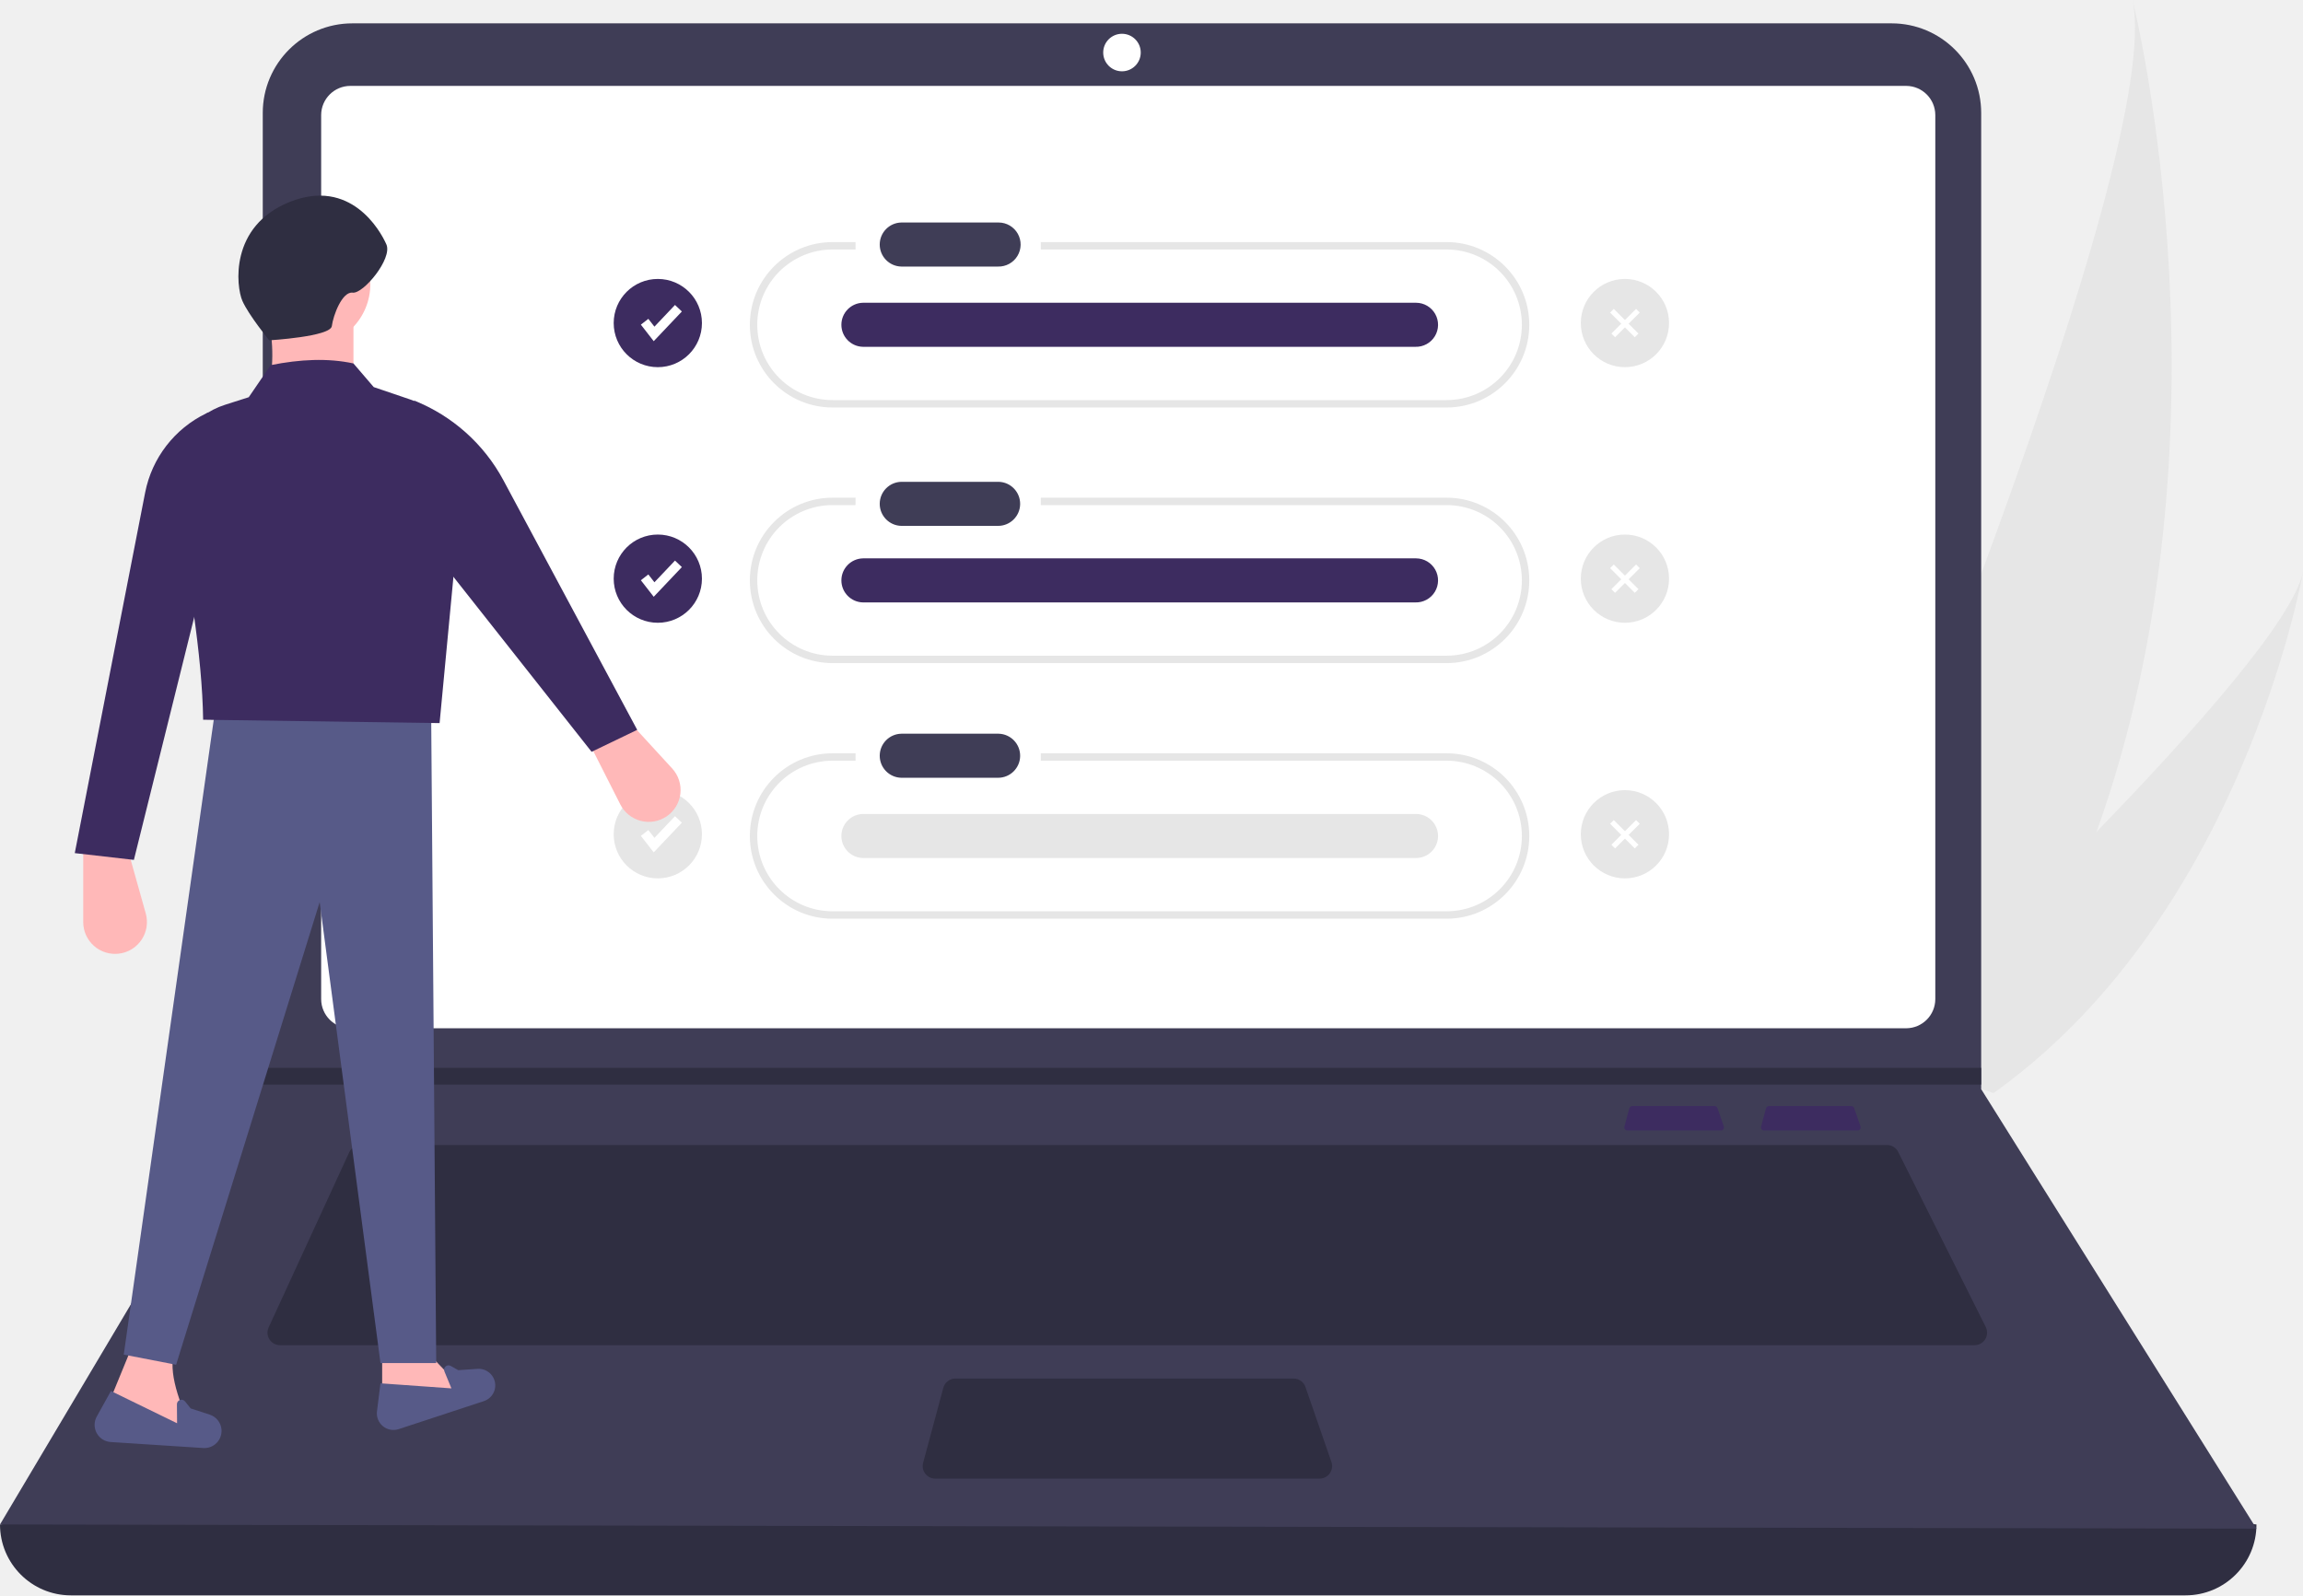
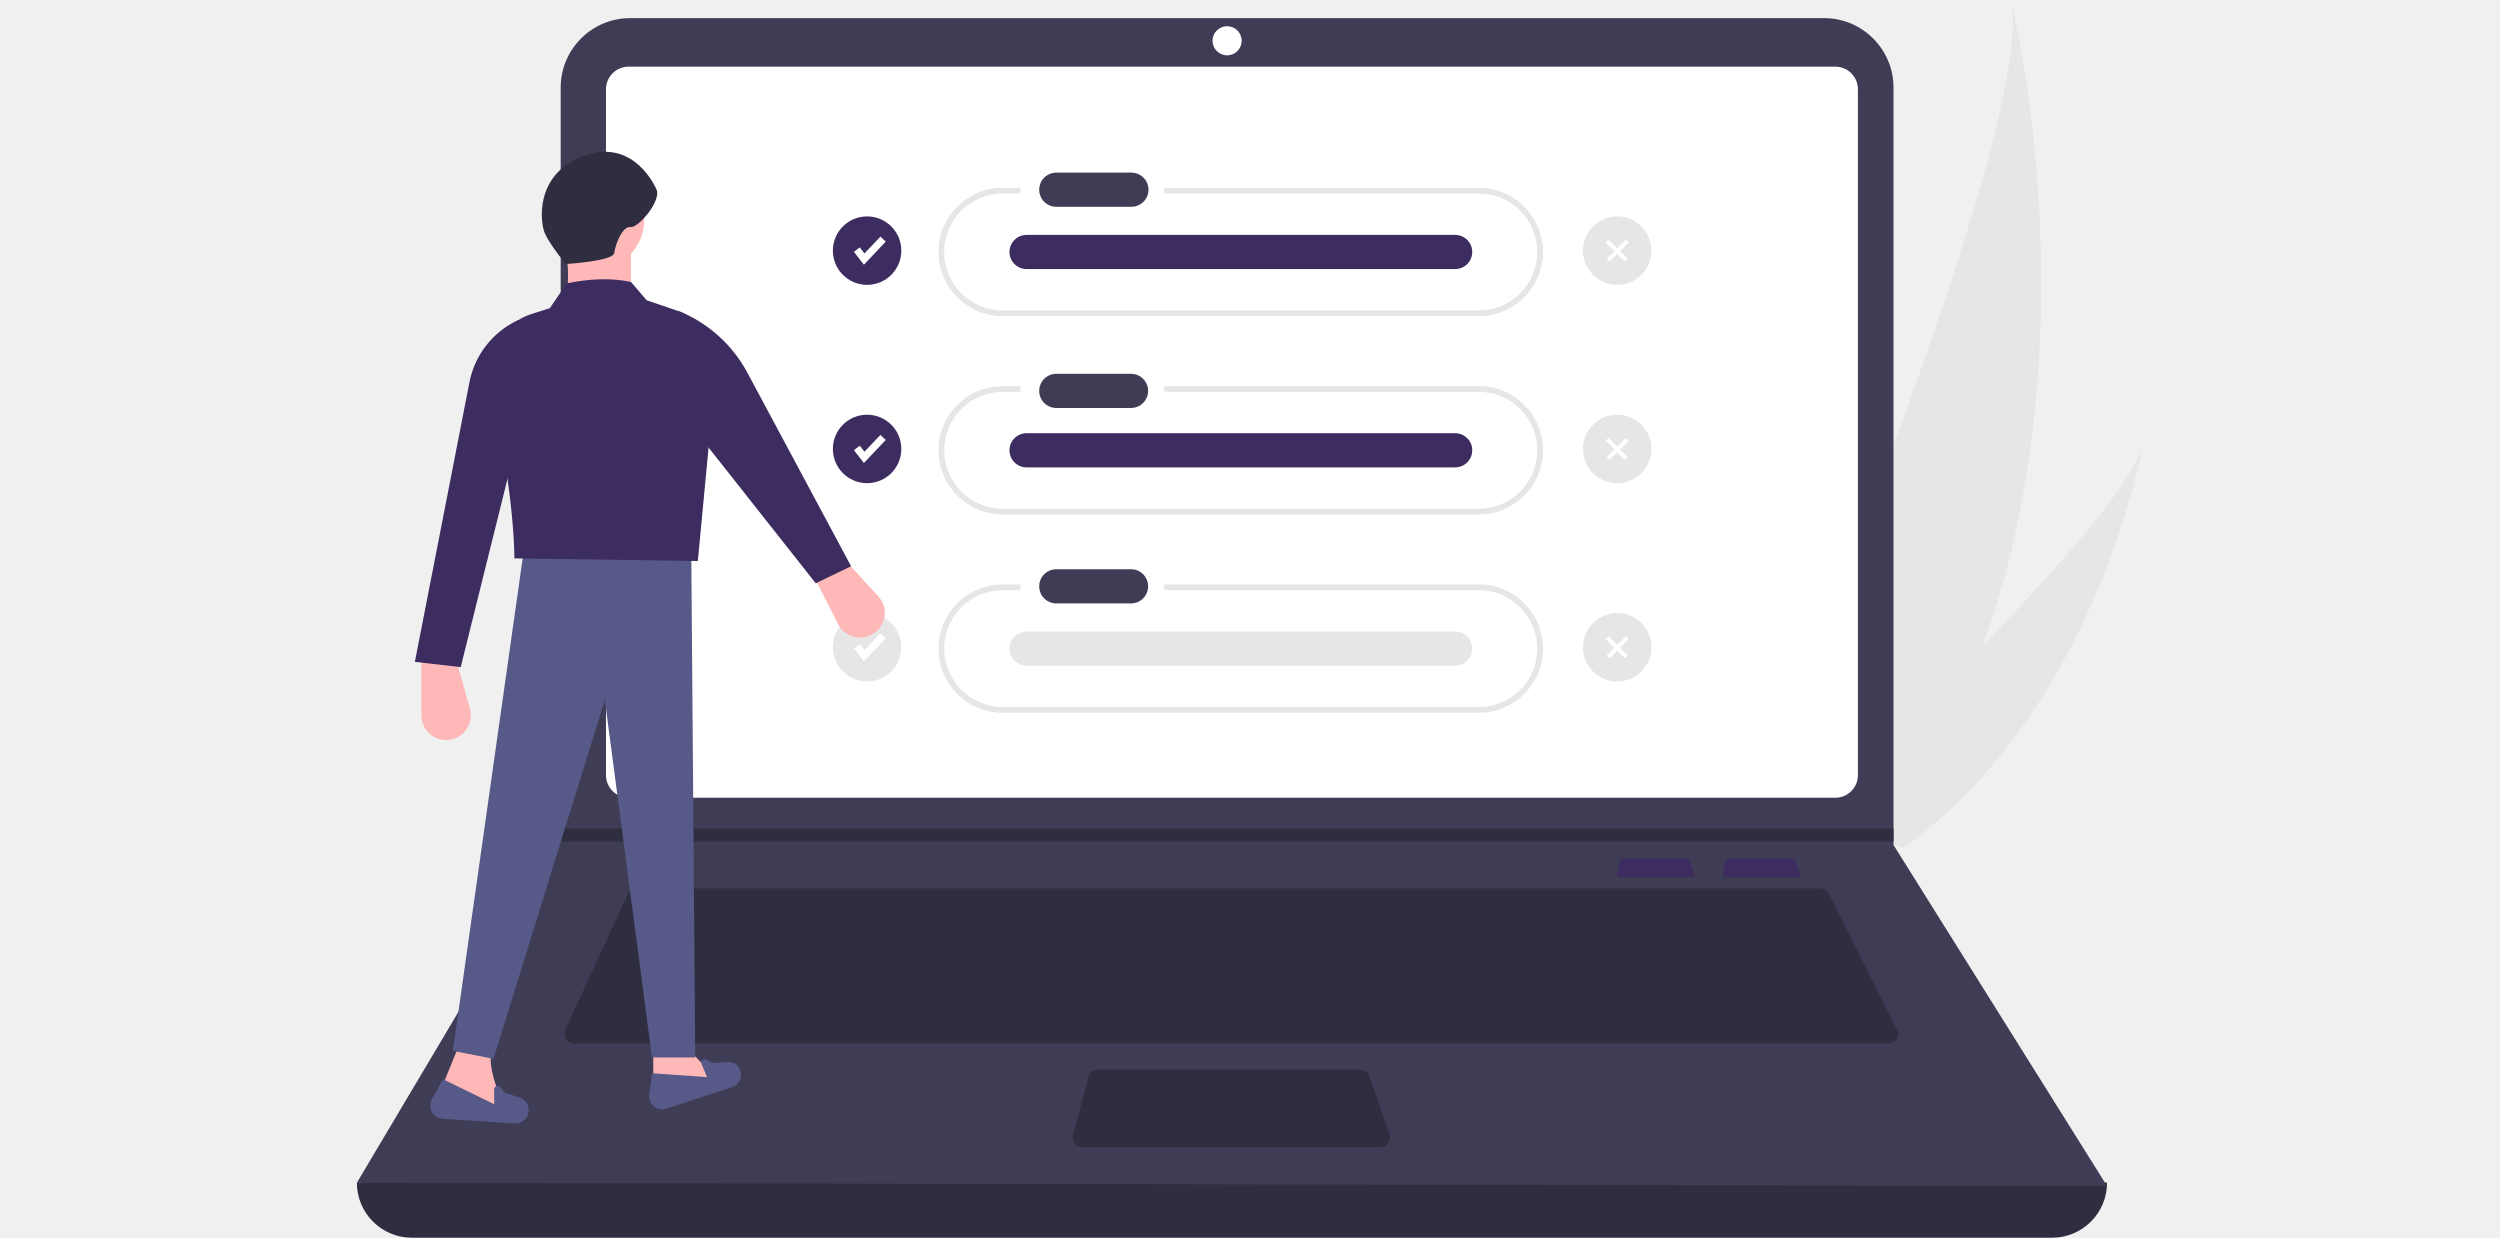
- <svg xmlns="http://www.w3.org/2000/svg" id="e947267e-2fd0-4612-8553-18e563890315" data-name="Layer 1" width="808.778" height="560.418" viewBox="0 0 808.778 560.418">
+ <svg xmlns="http://www.w3.org/2000/svg" id="e947267e-2fd0-4612-8553-18e563890315" data-name="Layer 1" width="808.778" height="400.418" viewBox="0 0 808.778 560.418">
  <path d="M931.874,462.004a348.201,348.201,0,0,1-45.13,86.56c-.438.618-.884,1.223-1.332,1.837L827.663,531.7c.261-.596.546-1.264.85-1.994C846.7,486.687,956.151,224.46,944.529,169.791,945.639,174.28,981.902,322.801,931.874,462.004Z" transform="translate(-195.6108 -169.7909)" fill="#e6e6e6" />
  <path d="M897.885,552.173c-.705.532-1.431,1.057-2.164,1.568l-43.321-14.03c.518-.479,1.121-1.044,1.815-1.681,11.34-10.6,45.03-42.358,77.659-76.025,35.065-36.18,68.914-74.558,72.515-91.249C1003.712,374.564,982.346,490.421,897.885,552.173Z" transform="translate(-195.6108 -169.7909)" fill="#e6e6e6" />
  <path d="M963.145,730.209H220.512a24.901,24.901,0,0,1-24.901-24.901v0q403.807-46.93,792.435,0v0A24.901,24.901,0,0,1,963.145,730.209Z" transform="translate(-195.6108 -169.7909)" fill="#2f2e41" />
  <path d="M988.046,706.773l-792.435-1.465L287.451,550.776l.439-.732V209.472a31.475,31.475,0,0,1,31.478-31.478H859.894A31.475,31.475,0,0,1,891.372,209.472v342.915Z" transform="translate(-195.6108 -169.7909)" fill="#3f3d56" />
  <path d="M318.651,199.966a10.265,10.265,0,0,0-10.253,10.253V520.748a10.265,10.265,0,0,0,10.253,10.253H865.006a10.266,10.266,0,0,0,10.253-10.253V210.219a10.265,10.265,0,0,0-10.253-10.253Z" transform="translate(-195.6108 -169.7909)" fill="#fff" />
  <path d="M322.241,572.015a4.406,4.406,0,0,0-3.992,2.558l-28.299,61.52a4.394,4.394,0,0,0,3.992,6.231H889.053a4.394,4.394,0,0,0,3.929-6.36l-30.76-61.52a4.372,4.372,0,0,0-3.929-2.429Z" transform="translate(-195.6108 -169.7909)" fill="#2f2e41" />
  <circle cx="394.021" cy="18.457" r="6.591" fill="#fff" />
  <path d="M531.137,654.042a4.401,4.401,0,0,0-4.243,3.251l-7.099,26.366a4.394,4.394,0,0,0,4.243,5.537H659.036A4.393,4.393,0,0,0,663.187,683.364l-9.126-26.366a4.397,4.397,0,0,0-4.153-2.957Z" transform="translate(-195.6108 -169.7909)" fill="#2f2e41" />
  <polygon points="695.761 375.126 695.761 380.985 91.84 380.985 92.295 380.253 92.295 375.126 695.761 375.126" fill="#2f2e41" />
  <path d="M703.615,254.83H561.125v2.603H703.615a26.451,26.451,0,0,1,0,52.902H488.003a26.451,26.451,0,0,1,0-52.902h8.057v-2.603h-8.057a29.053,29.053,0,0,0,0,58.107H703.615a29.053,29.053,0,1,0,0-58.107Z" transform="translate(-195.6108 -169.7909)" fill="#e6e6e6" />
  <path d="M703.615,344.619H561.125v2.603H703.615a26.451,26.451,0,0,1,0,52.902H488.003a26.451,26.451,0,0,1,0-52.902h8.057v-2.603h-8.057a29.053,29.053,0,0,0,0,58.107H703.615a29.053,29.053,0,1,0,0-58.107Z" transform="translate(-195.6108 -169.7909)" fill="#e6e6e6" />
  <path d="M703.615,434.407H561.125V437.01H703.615a26.451,26.451,0,1,1,0,52.902H488.003a26.451,26.451,0,0,1,0-52.902h8.057v-2.603h-8.057a29.053,29.053,0,0,0,0,58.107H703.615a29.053,29.053,0,1,0,0-58.107Z" transform="translate(-195.6108 -169.7909)" fill="#e6e6e6" />
  <path id="ab287899-84e3-434f-b92d-b2aaa12c9990" data-name="Path 40" d="M512.144,247.954a7.739,7.739,0,0,0,0,15.475h33.945a7.739,7.739,0,1,0,.254-15.475q-.127-.002-.254,0Z" transform="translate(-195.6108 -169.7909)" fill="#3f3d56" />
  <path id="af2a4b37-a3ed-4662-953e-6f9b285406f1" data-name="Path 40" d="M512.144,339.044a7.739,7.739,0,0,0,0,15.475h33.945a7.739,7.739,0,0,0,.254-15.475q-.127-.002-.254,0Z" transform="translate(-195.6108 -169.7909)" fill="#3f3d56" />
  <path id="ff7e389f-e1f1-4104-a8c8-8a888f7bdbd5" data-name="Path 40" d="M512.144,427.532a7.739,7.739,0,0,0,0,15.475h33.945a7.739,7.739,0,0,0,.254-15.475q-.127-.002-.254,0Z" transform="translate(-195.6108 -169.7909)" fill="#3f3d56" />
  <path id="ab3f55ca-45f9-4d6f-a8ad-e44fa73330dd" data-name="Path 40" d="M498.68,276.146a7.739,7.739,0,0,0,0,15.475H692.684a7.739,7.739,0,1,0,.254-15.475q-.127-.002-.254,0Z" transform="translate(-195.6108 -169.7909)" fill="#3d2c60" />
  <path id="b755e68c-1f13-420d-a9db-7573ff270e8f" data-name="Path 40" d="M498.68,365.935a7.739,7.739,0,0,0,0,15.475H692.684a7.739,7.739,0,1,0,.254-15.475q-.127-.002-.254,0Z" transform="translate(-195.6108 -169.7909)" fill="#3d2c60" />
  <path id="f0f56a0b-ed67-4282-9bfe-4d2fc6a8304e" data-name="Path 40" d="M498.68,455.723a7.739,7.739,0,0,0,0,15.475H692.684a7.739,7.739,0,1,0,.254-15.475q-.127-.002-.254,0Z" transform="translate(-195.6108 -169.7909)" fill="#e6e6e6" />
  <circle cx="231.015" cy="113.483" r="15.495" fill="#3d2c60" />
  <polygon points="229.577 119.849 225.063 114.045 227.688 112.003 229.826 114.751 237.046 107.129 239.461 109.417 229.577 119.849" fill="#fff" />
  <circle cx="231.015" cy="203.272" r="15.495" fill="#3d2c60" />
  <polygon points="229.577 209.638 225.063 203.834 227.688 201.792 229.826 204.54 237.046 196.918 239.461 199.206 229.577 209.638" fill="#fff" />
  <circle cx="231.015" cy="293.06" r="15.495" fill="#e6e6e6" />
  <circle cx="570.65" cy="113.483" r="15.495" fill="#e6e6e6" />
  <circle cx="570.65" cy="203.272" r="15.495" fill="#e6e6e6" />
  <circle cx="570.65" cy="293.06" r="15.495" fill="#e6e6e6" />
  <polygon points="229.577 299.427 225.063 293.623 227.688 291.581 229.826 294.329 237.046 286.707 239.461 288.994 229.577 299.427" fill="#fff" />
  <rect x="765.121" y="277.147" width="1.824" height="12.254" transform="translate(-171.5497 454.8453) rotate(-45)" fill="#fff" />
  <rect x="760.362" y="282.362" width="12.254" height="1.824" transform="translate(-171.4161 455.1678) rotate(-45)" fill="#fff" />
  <rect x="765.121" y="366.936" width="1.824" height="12.254" transform="translate(-235.0399 481.1438) rotate(-45)" fill="#fff" />
  <rect x="760.362" y="372.151" width="12.254" height="1.824" transform="translate(-234.9064 481.4663) rotate(-45)" fill="#fff" />
  <rect x="765.121" y="456.725" width="1.824" height="12.254" transform="translate(-298.5302 507.4424) rotate(-45)" fill="#fff" />
  <rect x="760.362" y="461.939" width="12.254" height="1.824" transform="translate(-298.3966 507.7648) rotate(-45)" fill="#fff" />
  <path d="M429.606,456.644l0,0a11.189,11.189,0,0,0,2.072-16.896l-14.875-16.215-14.288,7.234,10.936,21.599A11.189,11.189,0,0,0,429.606,456.644Z" transform="translate(-195.6108 -169.7909)" fill="#ffb8b8" />
  <path d="M237.317,504.799h0a11.189,11.189,0,0,0,9.48-14.138l-5.947-21.186H224.836v24.209A11.189,11.189,0,0,0,237.317,504.799Z" transform="translate(-195.6108 -169.7909)" fill="#ffb8b8" />
  <polygon points="134.211 494.829 164.462 490.084 152.006 477.034 134.211 477.034 134.211 494.829" fill="#ffb8b8" />
  <path d="M232.547,665.806l31.437,8.304c-5.79-12.011-9.356-22.639-7.118-29.657l-14.829-1.779Z" transform="translate(-195.6108 -169.7909)" fill="#ffb8b8" />
  <polygon points="43.46 475.848 61.848 479.407 112.265 316.886 133.618 478.814 153.192 478.814 151.412 249.861 75.49 249.861 43.46 475.848" fill="#575a88" />
  <path d="M335.613,671.822l29.922-9.843a5.819,5.819,0,0,0,3.387-8.131h0a5.819,5.819,0,0,0-5.597-3.204l-6.788.459-2.66-1.497a1.547,1.547,0,0,0-2.19,1.938l2.453,5.957-24.912-1.779-1.229,9.833A5.835,5.835,0,0,0,335.613,671.822Z" transform="translate(-195.6108 -169.7909)" fill="#575a88" />
  <path d="M234.479,676.347l32.527,2.109a6.022,6.022,0,0,0,6.392-6.497h0a6.022,6.022,0,0,0-4.136-5.237l-6.693-2.182-1.975-2.465a1.601,1.601,0,0,0-2.85,1.014l.054,6.667-23.228-11.331-4.978,8.965A6.038,6.038,0,0,0,234.479,676.347Z" transform="translate(-195.6108 -169.7909)" fill="#575a88" />
  <circle cx="108.113" cy="99.796" r="21.946" fill="#ffb8b8" />
  <path d="M289.488,309.92h30.25v-29.064H289.488C291.988,289.832,291.665,299.612,289.488,309.92Z" transform="translate(-195.6108 -169.7909)" fill="#ffb8b8" />
  <path d="M266.949,422.617l83.04,1.186,8.304-87.73a27.397,27.397,0,0,0-18.587-25.942l-12.85-4.364-7.118-8.304c-8.986-1.942-18.764-1.471-29.064.593l-7.711,11.27-8.303,2.65A27.312,27.312,0,0,0,255.663,338.763C261.842,370.677,266.646,400.338,266.949,422.617Z" transform="translate(-195.6108 -169.7909)" fill="#3d2c60" />
  <path d="M221.87,469.476l20.76,2.373,23.726-95.496,2.373-61.687-.7.339A39.291,39.291,0,0,0,246.578,342.848Z" transform="translate(-195.6108 -169.7909)" fill="#3d2c60" />
  <path d="M403.372,433.887l16.015-7.711-46.973-87.651a61.413,61.413,0,0,0-31.321-28.012h0l8.897,55.755Z" transform="translate(-195.6108 -169.7909)" fill="#3d2c60" />
  <path d="M290.16,289.339s21.52-1.276,21.986-4.999,3.608-12.214,7.33-11.748,14.038-11.943,11.829-16.945-12.637-23.419-33.926-14.931-18.849,29.776-16.64,34.779S290.16,289.339,290.16,289.339Z" transform="translate(-195.6108 -169.7909)" fill="#2f2e41" />
  <path d="M816.83,558.338a1.072,1.072,0,0,0-1.033.792l-1.729,6.42a1.07,1.07,0,0,0,1.033,1.348H847.975a1.07,1.07,0,0,0,1.011-1.42l-2.222-6.42a1.071,1.071,0,0,0-1.011-.72Z" transform="translate(-195.6108 -169.7909)" fill="#3d2c60" />
  <path d="M768.83,558.338a1.072,1.072,0,0,0-1.033.792l-1.729,6.42a1.07,1.07,0,0,0,1.033,1.348H799.975a1.07,1.07,0,0,0,1.011-1.42l-2.222-6.42a1.071,1.071,0,0,0-1.011-.72Z" transform="translate(-195.6108 -169.7909)" fill="#3d2c60" />
</svg>
